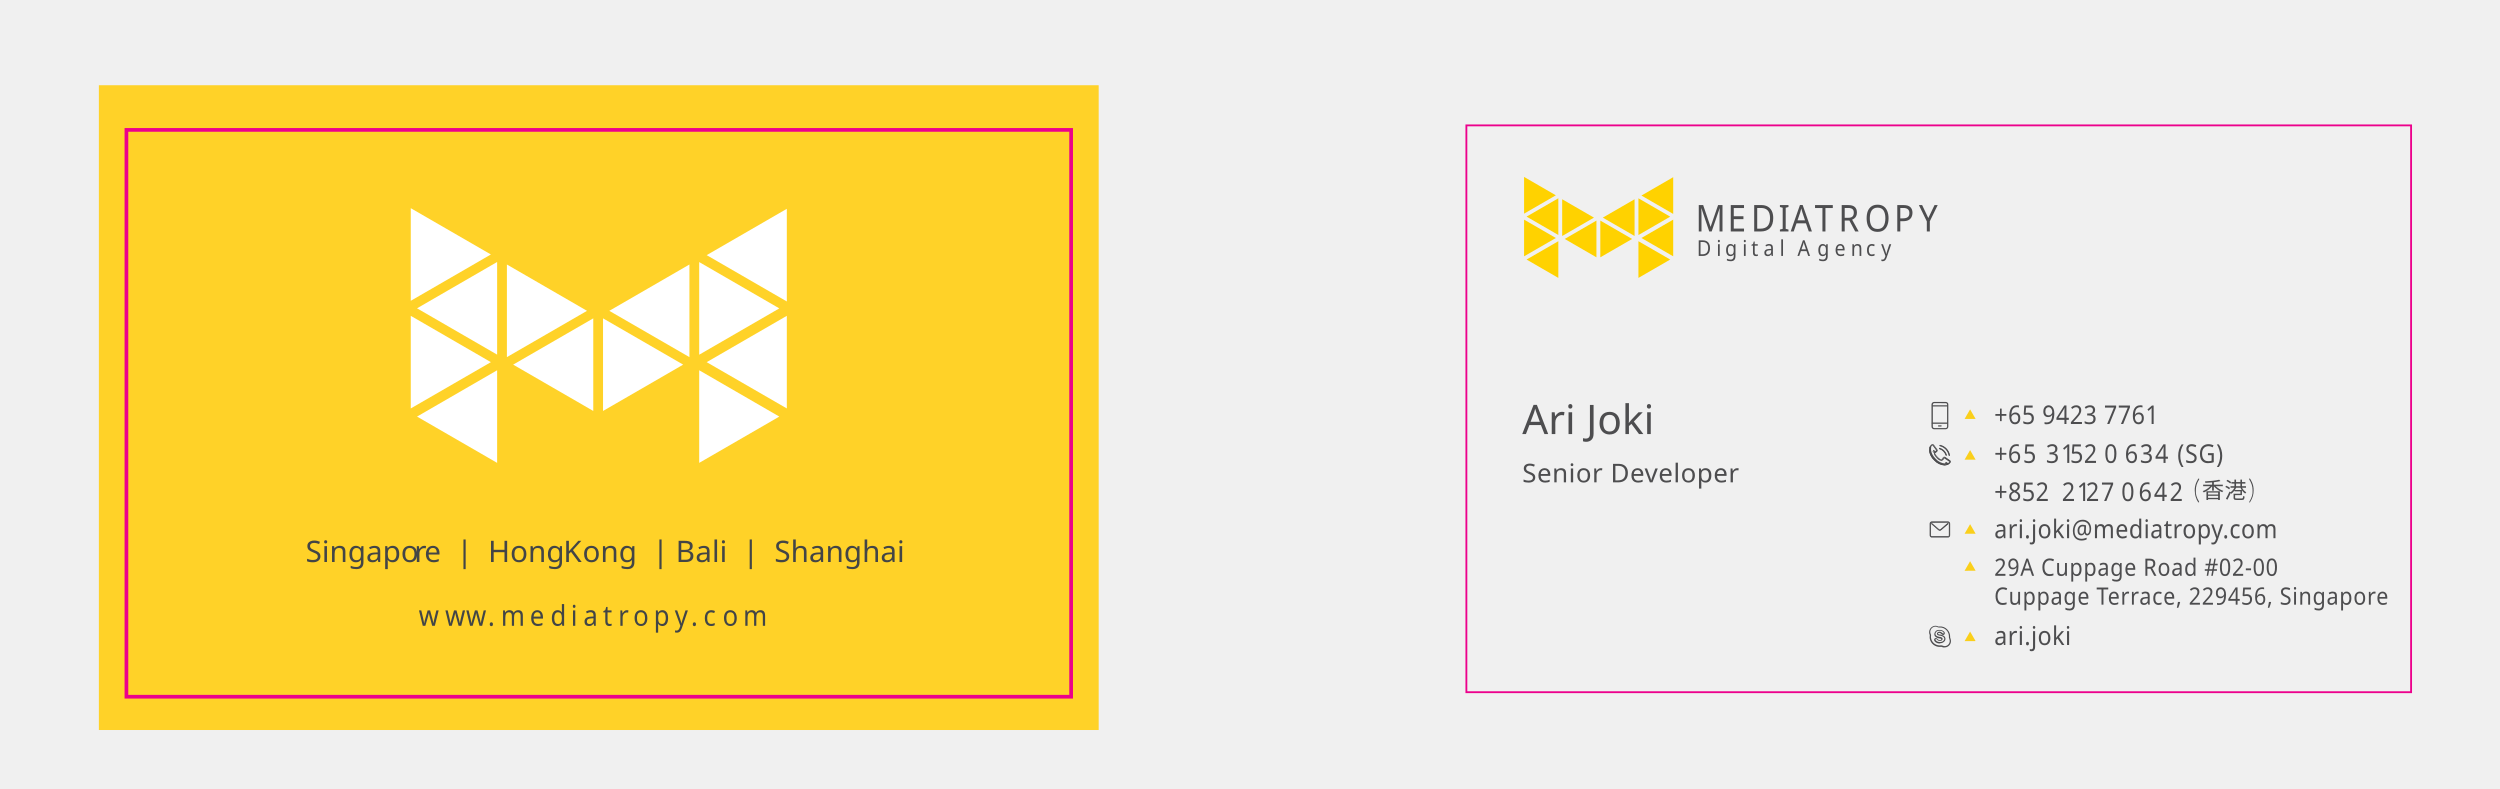
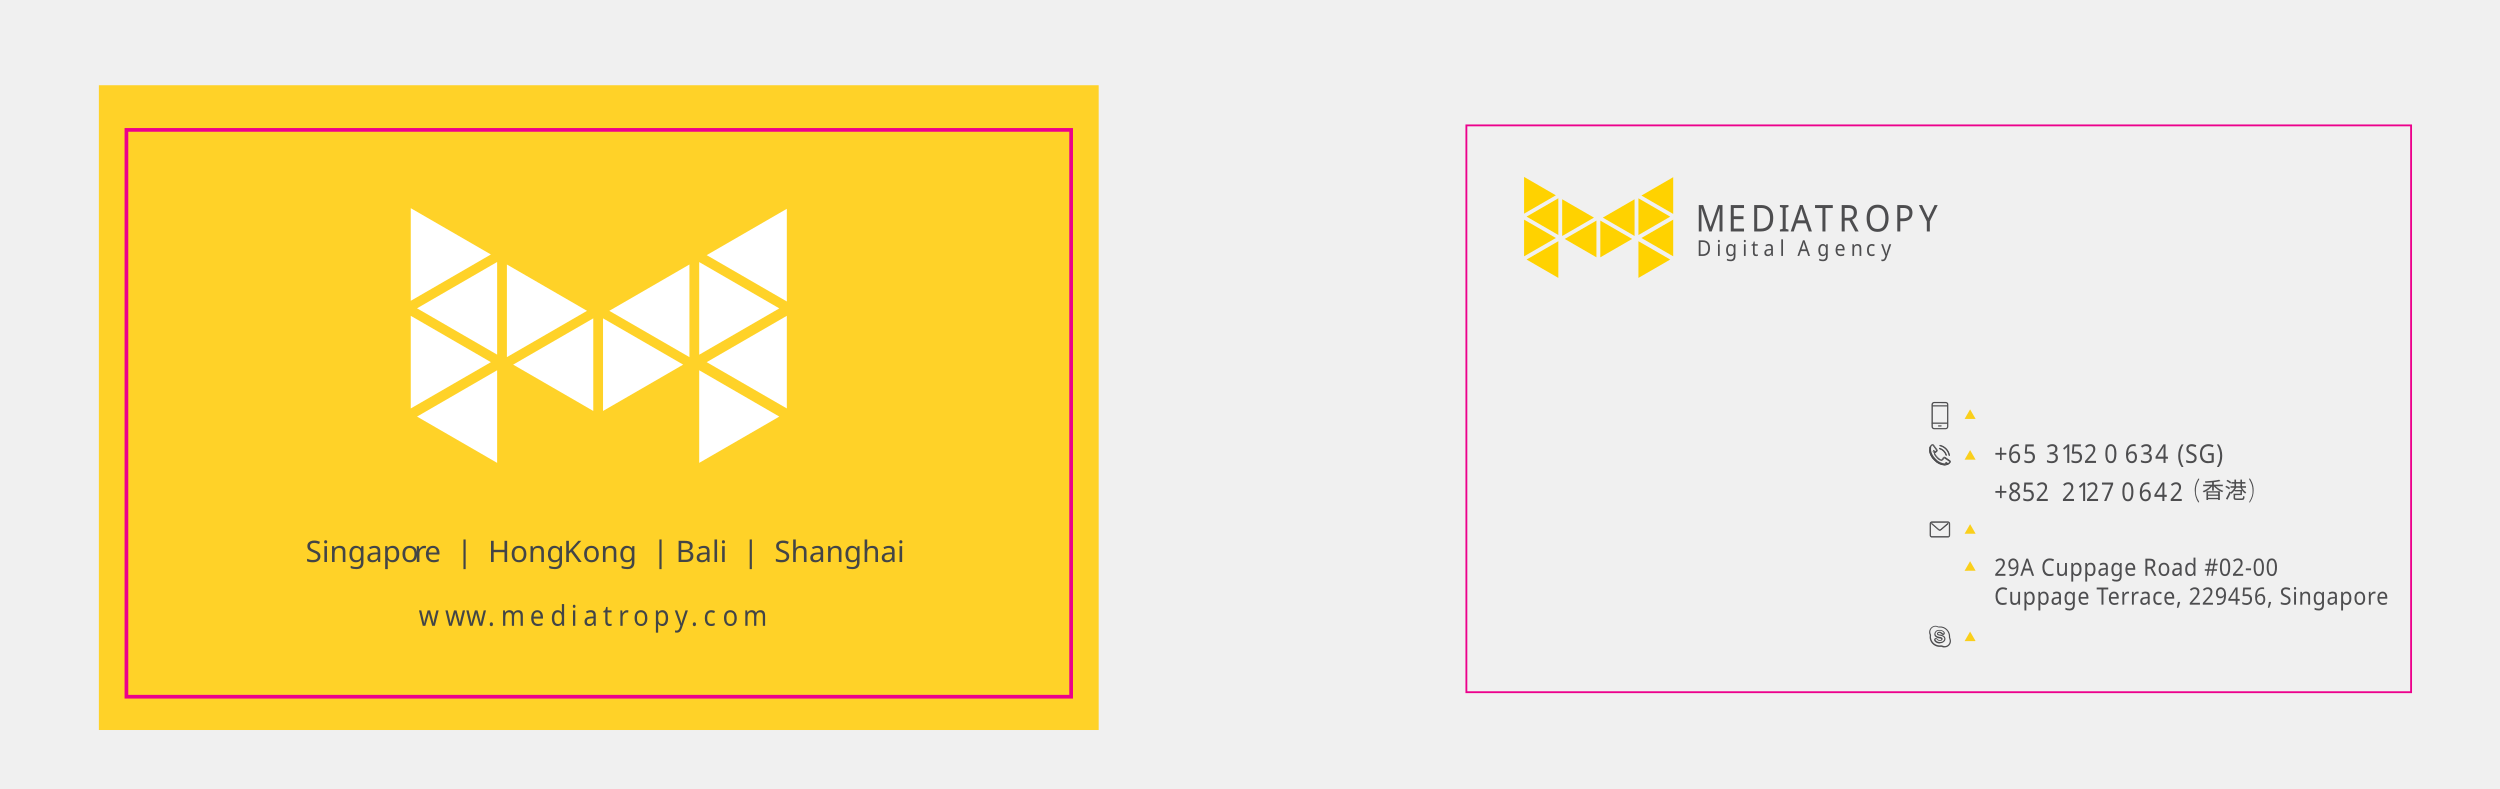
<svg xmlns="http://www.w3.org/2000/svg" id="Layer_1" viewBox="0 0 675.13 212.82">
  <defs>
    <style>
            .cls-1,.cls-21,.cls-3{fill:none;}.cls-2{fill:#ffd228;}.cls-21,.cls-3{stroke:#ec008c;stroke-miterlimit:10;}.cls-4{font-size:6.95px;fill:#424546;}.cls-16,.cls-31,.cls-36,.cls-4{font-family:BryantPro-Medium,
            Bryant
            Pro;font-weight:500;}.cls-5{letter-spacing:0.24em;}.cls-6{letter-spacing:0.17em;}.cls-7{letter-spacing:0.24em;}.cls-8{letter-spacing:0.24em;}.cls-9{letter-spacing:0.24em;}.cls-10{letter-spacing:0.25em;}.cls-11{letter-spacing:0.23em;}.cls-12{letter-spacing:0.24em;}.cls-13{letter-spacing:0.17em;}.cls-14{letter-spacing:0.22em;}.cls-15{fill:#fff;}.cls-15,.cls-35{fill-rule:evenodd;}.cls-16{font-size:8px;fill:#434546;}.cls-17{letter-spacing:-0.01em;}.cls-18{letter-spacing:-0.02em;}.cls-19{letter-spacing:0em;}.cls-20{letter-spacing:0em;}.cls-21{stroke-width:0.5px;}.cls-22,.cls-23{font-size:6.3px;}.cls-22,.cls-23,.cls-30,.cls-31,.cls-32,.cls-36,.cls-44,.cls-53,.cls-54{fill:#4d4d4f;}.cls-22,.cls-23,.cls-30,.cls-32,.cls-44{font-family:BryantPro-Regular,
            Bryant
            Pro;}.cls-22,.cls-24{letter-spacing:0.02em;}.cls-25{letter-spacing:0.02em;}.cls-26{letter-spacing:0.02em;}.cls-27{letter-spacing:0.02em;}.cls-28{letter-spacing:0.02em;}.cls-29{letter-spacing:0.03em;}.cls-30{font-size:5.85px;letter-spacing:0.03em;}.cls-31{font-size:11px;letter-spacing:0em;}.cls-32{font-size:7px;letter-spacing:0.02em;}.cls-33{clip-path:url(#clip-path);}.cls-34{fill:#facf1b;}.cls-35{fill:#ffd200;}.cls-36{font-size:8.99px;letter-spacing:0.1em;}.cls-37{letter-spacing:0.1em;}.cls-38{letter-spacing:0.01em;}.cls-39{letter-spacing:0.1em;}.cls-40{letter-spacing:0.08em;}.cls-41{letter-spacing:0.1em;}.cls-42{letter-spacing:0.09em;}.cls-43{letter-spacing:0em;}.cls-44{font-size:5.32px;letter-spacing:0.26em;}.cls-45{letter-spacing:0.26em;}.cls-46{letter-spacing:0.25em;}.cls-47{letter-spacing:0.26em;}.cls-48{letter-spacing:0.27em;}.cls-49{letter-spacing:0em;}.cls-50{letter-spacing:0.02em;}.cls-51{letter-spacing:0.03em;}.cls-52{letter-spacing:0.04em;}.cls-54{font-size:6px;font-family:KozGoPr6N-Regular-83pv-RKSJ-H,
            Kozuka Gothic Pr6N;}.cls-55{letter-spacing:0.02em;}
        </style>
    <clipPath id="clip-path">
      <rect class="cls-1" y="-454.95" width="841.89" height="1004.7" />
    </clipPath>
  </defs>
  <rect class="cls-2" x="26.7" y="23.02" width="270" height="174.12" />
  <rect class="cls-3" x="34.14" y="35.08" width="255.12" height="153.07" />
  <text class="cls-4" transform="translate(113.07 168.99) scale(1 1.11)">
    <tspan class="cls-5">ww</tspan>
    <tspan class="cls-6" x="12.78" y="0">w</tspan>
    <tspan class="cls-7" x="18.69" y="0">.</tspan>
    <tspan class="cls-5" x="22.19" y="0">m</tspan>
    <tspan class="cls-8" x="30" y="0">ed</tspan>
    <tspan class="cls-5" x="41.08" y="0">i</tspan>
    <tspan class="cls-9" x="44.47" y="0">a</tspan>
    <tspan class="cls-10" x="49.75" y="0">t</tspan>
    <tspan class="cls-11" x="53.87" y="0">r</tspan>
    <tspan class="cls-10" x="57.92" y="0">o</tspan>
    <tspan class="cls-12" x="63.46" y="0">p</tspan>
    <tspan class="cls-13" x="69.15" y="0">y</tspan>
    <tspan class="cls-14" x="73.52" y="0">.</tspan>
    <tspan class="cls-8" x="76.89" y="0">c</tspan>
    <tspan class="cls-5" x="82.07" y="0">o</tspan>
    <tspan x="87.61" y="0">m</tspan>
  </text>
  <polygon class="cls-15" points="184.49 98.47 162.85 110.98 162.85 85.97 184.49 98.47" />
  <polygon class="cls-15" points="158.52 83.94 136.89 96.44 136.89 71.43 158.52 83.94" />
  <polygon class="cls-15" points="138.58 98.47 160.21 85.97 160.21 110.98 138.58 98.47" />
  <polygon class="cls-15" points="210.45 83.28 188.82 95.79 188.82 70.77 210.45 83.28" />
  <polygon class="cls-15" points="210.45 112.5 188.82 125 188.82 99.99 210.45 112.5" />
  <polygon class="cls-15" points="190.84 97.8 212.48 85.29 212.48 110.3 190.84 97.8" />
  <polygon class="cls-15" points="190.84 68.9 212.48 56.39 212.48 81.41 190.84 68.9" />
  <polygon class="cls-15" points="132.56 68.72 110.93 81.23 110.93 56.22 132.56 68.72" />
  <polygon class="cls-15" points="132.56 97.8 110.93 110.3 110.93 85.29 132.56 97.8" />
  <polygon class="cls-15" points="112.62 112.5 134.25 99.99 134.25 125 112.62 112.5" />
  <polygon class="cls-15" points="112.62 83.26 134.25 70.75 134.25 95.77 112.62 83.26" />
  <polygon class="cls-15" points="164.54 83.94 186.18 71.43 186.18 96.44 164.54 83.94" />
  <text class="cls-16" transform="translate(82.52 151.77)">Singapo
        <tspan class="cls-17" x="29.35" y="0">r</tspan>
    <tspan x="32.06" y="0" xml:space="preserve">e  |  Hong </tspan>
    <tspan class="cls-18" x="69.61" y="0">K</tspan>
    <tspan x="74.78" y="0" xml:space="preserve">ong  |  </tspan>
    <tspan class="cls-19" x="99.96" y="0">B</tspan>
    <tspan class="cls-20" x="105.25" y="0" xml:space="preserve">ali  |  Shanghai</tspan>
  </text>
  <rect class="cls-21" x="396" y="33.86" width="255.12" height="153.07" />
  <rect class="cls-1" y="-454.95" width="841.89" height="1004.7" />
-   <text class="cls-22 user-phone" transform="translate(538.54 114.51) scale(1 1.11)">+65 9423 7761</text>
+   <text class="cls-22 user-phone" transform="translate(538.54 114.51) scale(1 1.11)" />
  <text class="cls-23" transform="translate(538.54 125.01) scale(1 1.11)">
    <tspan class="cls-24">+</tspan>
    <tspan class="cls-25" x="3.69" y="0">6</tspan>
    <tspan class="cls-24" x="7.76" y="0">5</tspan>
    <tspan class="cls-26" x="13.96" y="0">3</tspan>
    <tspan class="cls-27" x="18.04" y="0">1</tspan>
    <tspan class="cls-24" x="20.48" y="0">52 0</tspan>
    <tspan class="cls-28" x="35.25" y="0">6</tspan>
    <tspan class="cls-24" x="39.34" y="0">3</tspan>
    <tspan class="cls-27" x="43.44" y="0">4</tspan>
    <tspan class="cls-29" x="47.61" y="0" xml:space="preserve"> (SG)</tspan>
  </text>
-   <text class="cls-22 user-email" transform="translate(538.54 145.35) scale(1 1.11)">ari.joki@mediatropy.com</text>
+   <text class="cls-22 user-email" transform="translate(538.54 145.35) scale(1 1.11)" />
  <text class="cls-30 address-1" transform="translate(538.54 155.5) scale(1 1.11)">29A Cuppage Road #02-00</text>
  <text class="cls-30 address-2" transform="translate(538.54 163.3) scale(1 1.11)">Cuppage Terrace, 229456, Singapore</text>
-   <text class="cls-22 user-skype" transform="translate(538.54 174.18) scale(1 1.11)">ari.joki</text>
-   <text class="cls-31 user-name" transform="translate(411.08 117.22)">Ari Joki</text>
-   <text class="cls-32 user-title" transform="translate(411.08 130.26)">Senior Developer</text>
+   <text class="cls-22 user-skype" transform="translate(538.54 174.18) scale(1 1.11)" />
+   <text class="" transform="translate(411.08 117.22)">
+     <tspan class="cls-31 user-name1" x="0" dy="1em" />
+     <tspan class="cls-31 user-name2" x="0" dy="1em" />
+     <tspan class="cls-32 user-title1" x="0" dy="1.3em" />
+     <tspan class="cls-32 user-title2" x="0" dy="1em" />
+   </text>
  <g class="cls-33">
    <polygon class="cls-34" points="532.03 110.55 530.54 113.14 533.52 113.13 532.03 110.55" />
    <polygon class="cls-34" points="532.03 121.55 530.54 124.14 533.52 124.13 532.03 121.55" />
    <polygon class="cls-34" points="532.03 141.55 530.54 144.14 533.52 144.13 532.03 141.55" />
    <polygon class="cls-34" points="532.03 151.55 530.54 154.14 533.52 154.13 532.03 151.55" />
    <polygon class="cls-34" points="532.03 170.55 530.54 173.14 533.52 173.13 532.03 170.55" />
    <polygon class="cls-35" points="440.75 64.53 432.17 69.49 432.17 59.57 440.75 64.53" />
    <polygon class="cls-35" points="430.45 58.77 421.87 63.73 421.87 53.81 430.45 58.77" />
    <polygon class="cls-35" points="422.55 64.53 431.12 59.57 431.12 69.49 422.55 64.53" />
    <polygon class="cls-35" points="451.04 58.51 442.46 63.47 442.46 53.55 451.04 58.51" />
    <polygon class="cls-35" points="451.04 70.09 442.46 75.05 442.46 65.14 451.04 70.09" />
    <polygon class="cls-35" points="443.27 64.27 451.85 59.31 451.85 69.22 443.27 64.27" />
    <polygon class="cls-35" points="443.27 52.81 451.85 47.85 451.85 57.77 443.27 52.81" />
    <polygon class="cls-35" points="420.16 52.74 411.58 57.7 411.58 47.78 420.16 52.74" />
    <polygon class="cls-35" points="420.16 64.27 411.58 69.22 411.58 59.31 420.16 64.27" />
    <polygon class="cls-35" points="412.25 70.09 420.83 65.14 420.83 75.05 412.25 70.09" />
    <polygon class="cls-35" points="412.25 58.5 420.83 53.54 420.83 63.46 412.25 58.5" />
    <polygon class="cls-35" points="432.84 58.77 441.42 53.81 441.42 63.73 432.84 58.77" />
  </g>
  <text class="cls-36" transform="translate(457.88 62.51) scale(1 1.11)">M
        <tspan class="cls-37" x="8.64" y="0">E</tspan>
    <tspan x="14.97" y="0">DI</tspan>
    <tspan class="cls-38" x="25.7" y="0">A</tspan>
    <tspan class="cls-39" x="32.18" y="0">T</tspan>
    <tspan class="cls-40" x="38.6" y="0">R</tspan>
    <tspan class="cls-41" x="45.66" y="0">O</tspan>
    <tspan class="cls-42" x="53.61" y="0">P</tspan>
    <tspan class="cls-43" x="60.32" y="0">Y</tspan>
  </text>
  <text class="cls-44" transform="translate(458.23 69.12) scale(1 1.11)">Di
        <tspan class="cls-45" x="7.61" y="0">gi</tspan>
    <tspan x="14.68" y="0">tal</tspan>
    <tspan class="cls-46" x="24.46" y="0" xml:space="preserve"> A</tspan>
    <tspan class="cls-47" x="32.52" y="0">gen</tspan>
    <tspan class="cls-48" x="45.66" y="0">c</tspan>
    <tspan class="cls-49" x="49.78" y="0">y</tspan>
  </text>
  <text class="cls-23" transform="translate(538.54 135.3) scale(1 1.11)">
    <tspan class="cls-24">+852</tspan>
    <tspan class="cls-25" x="18.26" y="0">2</tspan>
    <tspan class="cls-27" x="22.32" y="0">1</tspan>
    <tspan class="cls-50" x="24.76" y="0">2</tspan>
    <tspan class="cls-27" x="28.82" y="0">7</tspan>
    <tspan class="cls-29" x="32.47" y="0" xml:space="preserve"> 0</tspan>
    <tspan class="cls-51" x="38.98" y="0">6</tspan>
    <tspan class="cls-52" x="43.13" y="0">4</tspan>
    <tspan x="47.37" y="0">2</tspan>
  </text>
  <g class="cls-33">
    <path class="cls-53" d="M526.73,124.65a.39.39,0,0,0-.2-.27l-1.26-.87a.47.47,0,0,0-.22-.07.37.37,0,0,0-.31.16l-.33.46a.28.28,0,0,0,0,.13c-.13,0-.49,0-1.08-.59s-.85-1-.82-1.26c0,0,0,0,0,0a.11.11,0,0,0,.08,0L523,122a.39.39,0,0,0,.07-.53l-.9-1.23a.36.36,0,0,0-.6-.08,3,3,0,0,0-.47.58.49.49,0,0,0-.06.29,2.6,2.6,0,0,0,0,1.11,4.37,4.37,0,0,0,1.33,2.21,4.05,4.05,0,0,0,2.76,1.33,1.71,1.71,0,0,0,.62-.1.54.54,0,0,0,.27-.07,2.94,2.94,0,0,0,.56-.49.38.38,0,0,0,.11-.32m-.28.19a2.58,2.58,0,0,1-.5.43l-.06,0a1.5,1.5,0,0,1-.48-.29.1.1,0,1,0-.16.13,1,1,0,0,0,.31.24,1.92,1.92,0,0,1-.39,0,3.81,3.81,0,0,1-2.61-1.26c-1.63-1.58-1.32-3-1.28-3.14s0,0,0,0a.27.27,0,0,1,0-.17,2.45,2.45,0,0,1,.42-.53.26.26,0,0,1,.14-.07s.06,0,.15.11l.9,1.23a.18.18,0,0,1,0,.24l-.44.34h0a1.67,1.67,0,0,1-.33-.31.11.11,0,0,0-.15,0,.11.11,0,0,0,0,.15,1.52,1.52,0,0,0,.34.33c-.08.35.19.81.86,1.49a1.78,1.78,0,0,0,1.18.65.54.54,0,0,0,.22,0,.22.22,0,0,0,.05-.08v-.1l.32-.46a.18.18,0,0,1,.23,0l1.27.86a.24.24,0,0,1,.11.13.22.22,0,0,1-.07.16" />
    <path class="cls-53" d="M525.17,125.7a4.07,4.07,0,0,1-2.81-1.35,4.42,4.42,0,0,1-1.35-2.24,2.81,2.81,0,0,1,0-1.14.5.5,0,0,1,.08-.31,2.88,2.88,0,0,1,.48-.6.47.47,0,0,1,.37-.14.51.51,0,0,1,.34.22l.9,1.23a.46.46,0,0,1-.09.64l-.45.34-.07,0c0,.17.15.51.8,1.16.49.49.81.57,1,.57a.3.3,0,0,1,0-.1l.33-.46a.47.47,0,0,1,.63-.11l1.26.87a.44.44,0,0,1,.23.32.48.48,0,0,1-.12.38,2.61,2.61,0,0,1-.59.5.52.52,0,0,1-.29.09h0a2.18,2.18,0,0,1-.63.09m-3.29-5.64a.37.37,0,0,0-.23.11,2.51,2.51,0,0,0-.45.56.43.43,0,0,0-.06.24h0a2.55,2.55,0,0,0,0,1.09,4.31,4.31,0,0,0,1.3,2.17,4,4,0,0,0,2.71,1.3,1.57,1.57,0,0,0,.59-.09h0a.51.51,0,0,0,.22-.07,2.68,2.68,0,0,0,.54-.46.35.35,0,0,0,.1-.26.35.35,0,0,0-.18-.23l-1.26-.86a.31.31,0,0,0-.42.06l-.33.47a.19.19,0,0,0,0,.08v.06h-.06c-.18,0-.56,0-1.15-.61s-.87-1-.83-1.32v0l.07,0,0,0,.45-.34a.31.31,0,0,0,.06-.43l-.9-1.23a.4.4,0,0,0-.24-.17h0m3.29,5.43a3.92,3.92,0,0,1-2.67-1.29,3.44,3.44,0,0,1-1.29-3.21.35.35,0,0,1,0-.23,2.6,2.6,0,0,1,.44-.54.3.3,0,0,1,.19-.09s.11,0,.2.14l.91,1.23a.25.25,0,0,1,0,.34l-.48.35h0l0,0a2.6,2.6,0,0,1-.35-.32s0,0,0,0h0a0,0,0,0,0,0,0,1.71,1.71,0,0,0,.33.31l0,0v0c-.08.31.19.76.85,1.42a1.68,1.68,0,0,0,1.12.63.37.37,0,0,0,.18,0s0,0,0,0a.07.07,0,0,0,0,0v-.07l.33-.47a.25.25,0,0,1,.34-.05l1.26.86a.28.28,0,0,1,.14.18.26.26,0,0,1-.08.22,2.57,2.57,0,0,1-.53.45l-.07,0h0a1.88,1.88,0,0,1-.51-.31,0,0,0,0,0,0,0,0,0,0,0,0,0,0,1,1,0,0,0,.28.21l.18.1-.2,0a1.64,1.64,0,0,1-.4,0m-3.29-5.21a.21.21,0,0,0-.1,0,2.4,2.4,0,0,0-.39.5.17.17,0,0,0,0,.13.2.2,0,0,1,0,.07c0,.15-.33,1.52,1.26,3.06a3.73,3.73,0,0,0,2.56,1.25h.18a.56.56,0,0,1-.16-.14.16.16,0,0,1,0-.13.15.15,0,0,1,.07-.12.19.19,0,0,1,.25,0,1.46,1.46,0,0,0,.42.26h0a2.22,2.22,0,0,0,.49-.42c.06-.07.05-.09.05-.09s0,0-.08-.09l-1.26-.86a.11.11,0,0,0-.13,0l-.3.43v0s0,0,0,.06a.16.16,0,0,1-.09.13.46.46,0,0,1-.25.06,1.85,1.85,0,0,1-1.23-.68c-.67-.67-1-1.14-.89-1.51a1.56,1.56,0,0,1-.32-.32.17.17,0,0,1,0-.25.14.14,0,0,1,.14,0,.19.19,0,0,1,.11.07,1.7,1.7,0,0,0,.27.26l.41-.31a.1.1,0,0,0,0-.13l-.91-1.23c0-.06-.07-.08-.08-.08" />
    <path class="cls-53" d="M523.75,121.22a2.6,2.6,0,0,1,1.73,1.71.11.11,0,0,0,.1.08h0a.09.09,0,0,0,.07-.13,2.79,2.79,0,0,0-1.86-1.86.12.12,0,0,0-.14.07.13.13,0,0,0,.07.14" />
    <path class="cls-53" d="M525.58,123.08a.17.17,0,0,1-.17-.13,2.54,2.54,0,0,0-1.68-1.66h0a.24.24,0,0,1-.11-.09.23.23,0,0,1,0-.14.24.24,0,0,1,.09-.11.17.17,0,0,1,.14,0,2.88,2.88,0,0,1,1.91,1.91.18.18,0,0,1-.11.22h-.06m-1.8-1.94a2.68,2.68,0,0,1,1.77,1.77s0,0,0,0,0,0,0,0a2.75,2.75,0,0,0-1.82-1.81h0s0,0,0,0,0,0,0,0,0,0,0,0" />
    <path class="cls-53" d="M523.9,120.43a3.18,3.18,0,0,1,2.41,2.53.1.1,0,0,0,.1.09h0a.11.11,0,0,0,.09-.12,3.4,3.4,0,0,0-2.57-2.71.1.1,0,0,0-.13.08.12.12,0,0,0,.08.13" />
    <path class="cls-53" d="M526.41,123.13a.19.19,0,0,1-.18-.15,3.11,3.11,0,0,0-2.35-2.48.17.17,0,0,1-.13-.22.18.18,0,0,1,.22-.14,3.5,3.5,0,0,1,2.62,2.77.18.18,0,0,1-.15.21Zm-2.49-2.78a3.27,3.27,0,0,1,2.46,2.6,0,0,0,0,0,0,0s0,0,0,0a3.33,3.33,0,0,0-2.51-2.65l0,0s0,0,0,0" />
    <path class="cls-53" d="M526.07,140.9h-4.38a.49.49,0,0,0-.5.49v3.19a.5.5,0,0,0,.5.5h4.38a.5.5,0,0,0,.49-.5v-3.19a.49.49,0,0,0-.49-.49m.29,3.68a.29.29,0,0,1-.29.3h-4.38a.29.29,0,0,1-.3-.3v-3.19a.29.29,0,0,1,.3-.29h4.38a.29.29,0,0,1,.29.29Z" />
    <path class="cls-53" d="M526.07,145.15h-4.38a.57.57,0,0,1-.58-.57V141.4a.58.58,0,0,1,.58-.58h4.38a.58.58,0,0,1,.57.58v3.18a.57.57,0,0,1-.57.57M521.69,141a.43.43,0,0,0-.43.43v3.18a.42.42,0,0,0,.43.42h4.38a.42.42,0,0,0,.42-.42V141.4a.42.42,0,0,0-.42-.43Zm4.38,4h-4.38a.37.37,0,0,1-.38-.37V141.4a.38.38,0,0,1,.38-.38h4.38a.38.38,0,0,1,.37.38v3.18a.37.37,0,0,1-.37.37m-4.38-3.78a.23.23,0,0,0-.23.23v3.18a.22.22,0,0,0,.23.22h4.38a.22.22,0,0,0,.22-.22V141.4a.22.22,0,0,0-.22-.23Z" />
    <path class="cls-53" d="M526,141.32,524.11,143a.38.38,0,0,1-.47,0l-1.89-1.63a.11.11,0,0,0-.14,0,.1.1,0,0,0,0,.14l1.89,1.63a.54.54,0,0,0,.37.13.53.53,0,0,0,.36-.13l1.89-1.63a.1.1,0,0,0,0-.14.11.11,0,0,0-.14,0" />
    <path class="cls-53" d="M523.87,143.31a.61.61,0,0,1-.41-.15l-1.89-1.63a.17.17,0,0,1-.06-.12.2.2,0,0,1,0-.13.19.19,0,0,1,.25,0l1.89,1.63a.29.29,0,0,0,.37,0l1.89-1.63a.18.18,0,0,1,.25,0,.2.2,0,0,1,0,.13.17.17,0,0,1-.06.12l-1.89,1.63a.62.62,0,0,1-.42.15m-2.18-1.94h0v0l1.89,1.64a.52.52,0,0,0,.63,0l1.9-1.65s0,0,0,0L524.16,143a.45.45,0,0,1-.57,0l-1.89-1.63h0" />
  </g>
  <path class="cls-53" d="M593,132.4a6.6,6.6,0,0,0,0,.8,4.61,4.61,0,0,0,.15.72,5.93,5.93,0,0,0,.27.73,8.41,8.41,0,0,0,.44.81.21.21,0,0,1,0,.13.13.13,0,0,1,0,.09.1.1,0,0,1-.08,0,.12.12,0,0,1-.09,0,3.36,3.36,0,0,1-.43-.67,5.46,5.46,0,0,1-.31-.83,5,5,0,0,1-.19-.89,5.39,5.39,0,0,1-.07-.88,5.1,5.1,0,0,1,.46-2.2c.31-.67.52-1,.62-1a.12.12,0,0,1,.12.09.2.2,0,0,1,0,.17,6,6,0,0,0-.7,1.49A5.14,5.14,0,0,0,593,132.4Z" />
  <text class="cls-54" transform="translate(594.62 134.55)">
    <tspan class="cls-55">香港</tspan>
  </text>
  <path class="cls-53" d="M608.31,132.4a5.14,5.14,0,0,0-.21-1.45,6,6,0,0,0-.7-1.49.2.2,0,0,1,0-.17.12.12,0,0,1,.12-.09c.1,0,.31.33.62,1a5.1,5.1,0,0,1,.46,2.2,7,7,0,0,1-.05.81,4.26,4.26,0,0,1-.16.79,5.71,5.71,0,0,1-.31.8,9.89,9.89,0,0,1-.48.87.14.14,0,0,1-.09.05.11.11,0,0,1-.08,0,.18.18,0,0,1,0-.1.21.21,0,0,1,0-.13c.17-.29.31-.56.43-.81a4.73,4.73,0,0,0,.28-.73,4.61,4.61,0,0,0,.15-.72A6.6,6.6,0,0,0,608.31,132.4Z" />
  <g class="cls-33">
    <path class="cls-53" d="M525.4,115.93h-3.1a.72.72,0,0,1-.7-.73v-5.93a.71.71,0,0,1,.7-.73h3.1a.78.78,0,0,1,.58.21.66.66,0,0,1,.17.51v.29l0,5.65a.73.73,0,0,1-.71.73m-3.1-7.06a.39.39,0,0,0-.37.4v5.93a.39.39,0,0,0,.37.4h3.1a.39.39,0,0,0,.37-.4l0-5.65h0v-.29a.36.36,0,0,0-.08-.27.51.51,0,0,0-.34-.11Z" />
    <path class="cls-53" d="M524.19,115.19h-.68a.16.16,0,0,1-.16-.17.16.16,0,0,1,.16-.16h.68a.17.17,0,0,1,.17.16.17.17,0,0,1-.17.17" />
    <path class="cls-53" d="M525.82,114.44h-4a.16.16,0,0,1-.16-.16.16.16,0,0,1,.16-.17h4a.16.16,0,0,1,.16.17.16.16,0,0,1-.16.16" />
    <path class="cls-53" d="M525.89,109.77h-4a.16.16,0,0,1-.16-.16.17.17,0,0,1,.16-.17h4a.17.17,0,0,1,.16.17.16.16,0,0,1-.16.16" />
    <path class="cls-53" d="M523.83,173.77a2.08,2.08,0,0,1-.63-.09,1.47,1.47,0,0,1-.74-.49.68.68,0,0,1-.15-.42.46.46,0,0,1,.66-.42,1,1,0,0,1,.33.28.76.76,0,0,0,.75.22.28.28,0,0,0,.19-.14c.06-.08,0-.11,0-.17a.81.81,0,0,0-.31-.13l-.2,0a2.49,2.49,0,0,1-.63-.18,1.71,1.71,0,0,1-.29-.16.92.92,0,0,1-.34-1.23,1.17,1.17,0,0,1,1.06-.73h.23a1.62,1.62,0,0,1,1.17.4.59.59,0,0,1,.25.63.45.45,0,0,1-.28.33.46.46,0,0,1-.43-.09l-.13-.12A1.42,1.42,0,0,0,524,171a.51.51,0,0,0-.57,0,.19.19,0,0,0-.07.06.14.14,0,0,0,0,.11.15.15,0,0,0,.08.08,1.13,1.13,0,0,0,.34.11l.13,0H524a2.79,2.79,0,0,1,.81.28,1,1,0,0,1,.56.79,1,1,0,0,1-.31.82,1.54,1.54,0,0,1-1.09.46h-.09m-1.07-1.14h-.06a.17.17,0,0,0-.07.13.31.31,0,0,0,.07.21,1.22,1.22,0,0,0,.59.4,2,2,0,0,0,.63.06,1.17,1.17,0,0,0,.86-.35.68.68,0,0,0,.23-.56.76.76,0,0,0-.41-.56,2.77,2.77,0,0,0-.72-.24l-.19,0a1.69,1.69,0,0,1-.42-.13.47.47,0,0,1-.24-.32.44.44,0,0,1,.12-.38l.13-.11a.85.85,0,0,1,.91,0,2.13,2.13,0,0,1,.34.25l.12.11a.18.18,0,0,0,.13,0,.13.13,0,0,0,.07-.11c0-.09,0-.18-.15-.31a1.29,1.29,0,0,0-1-.32h-.2a.9.9,0,0,0-.8.53.62.62,0,0,0,.24.85,1.34,1.34,0,0,0,.23.13,2.58,2.58,0,0,0,.56.16l.21,0a1.3,1.3,0,0,1,.43.18.42.42,0,0,1,.1.61.61.61,0,0,1-.41.27,1.05,1.05,0,0,1-1-.32.82.82,0,0,0-.22-.2h-.08" />
    <path class="cls-53" d="M525.07,174.87a1.48,1.48,0,0,1-.74-.19.33.33,0,0,0-.2,0,2.71,2.71,0,0,1-3-2.26,2.53,2.53,0,0,1,0-.73.35.35,0,0,0,0-.21,1.71,1.71,0,0,1,0-1.48,1.76,1.76,0,0,1,1.13-.95,1.57,1.57,0,0,1,1.15.13.58.58,0,0,0,.33,0,2.58,2.58,0,0,1,2.19.89,2.72,2.72,0,0,1,.71,1.89V172a.62.62,0,0,0,.09.41l0,.06a1.72,1.72,0,0,1-1.25,2.34l-.32,0m-.88-.54a.57.57,0,0,1,.29.07,1.24,1.24,0,0,0,.85.12,1.38,1.38,0,0,0,1-1.89l0-.06a.93.93,0,0,1-.11-.61,2.41,2.41,0,0,0-.63-1.66,2.33,2.33,0,0,0-1.93-.78.88.88,0,0,1-.51-.09,1.23,1.23,0,0,0-.91-.1,1.42,1.42,0,0,0-.92.77,1.39,1.39,0,0,0,0,1.21.67.67,0,0,1,.07.4,2.25,2.25,0,0,0,0,.63,2.38,2.38,0,0,0,2.65,2h.1" />
  </g>
</svg>
